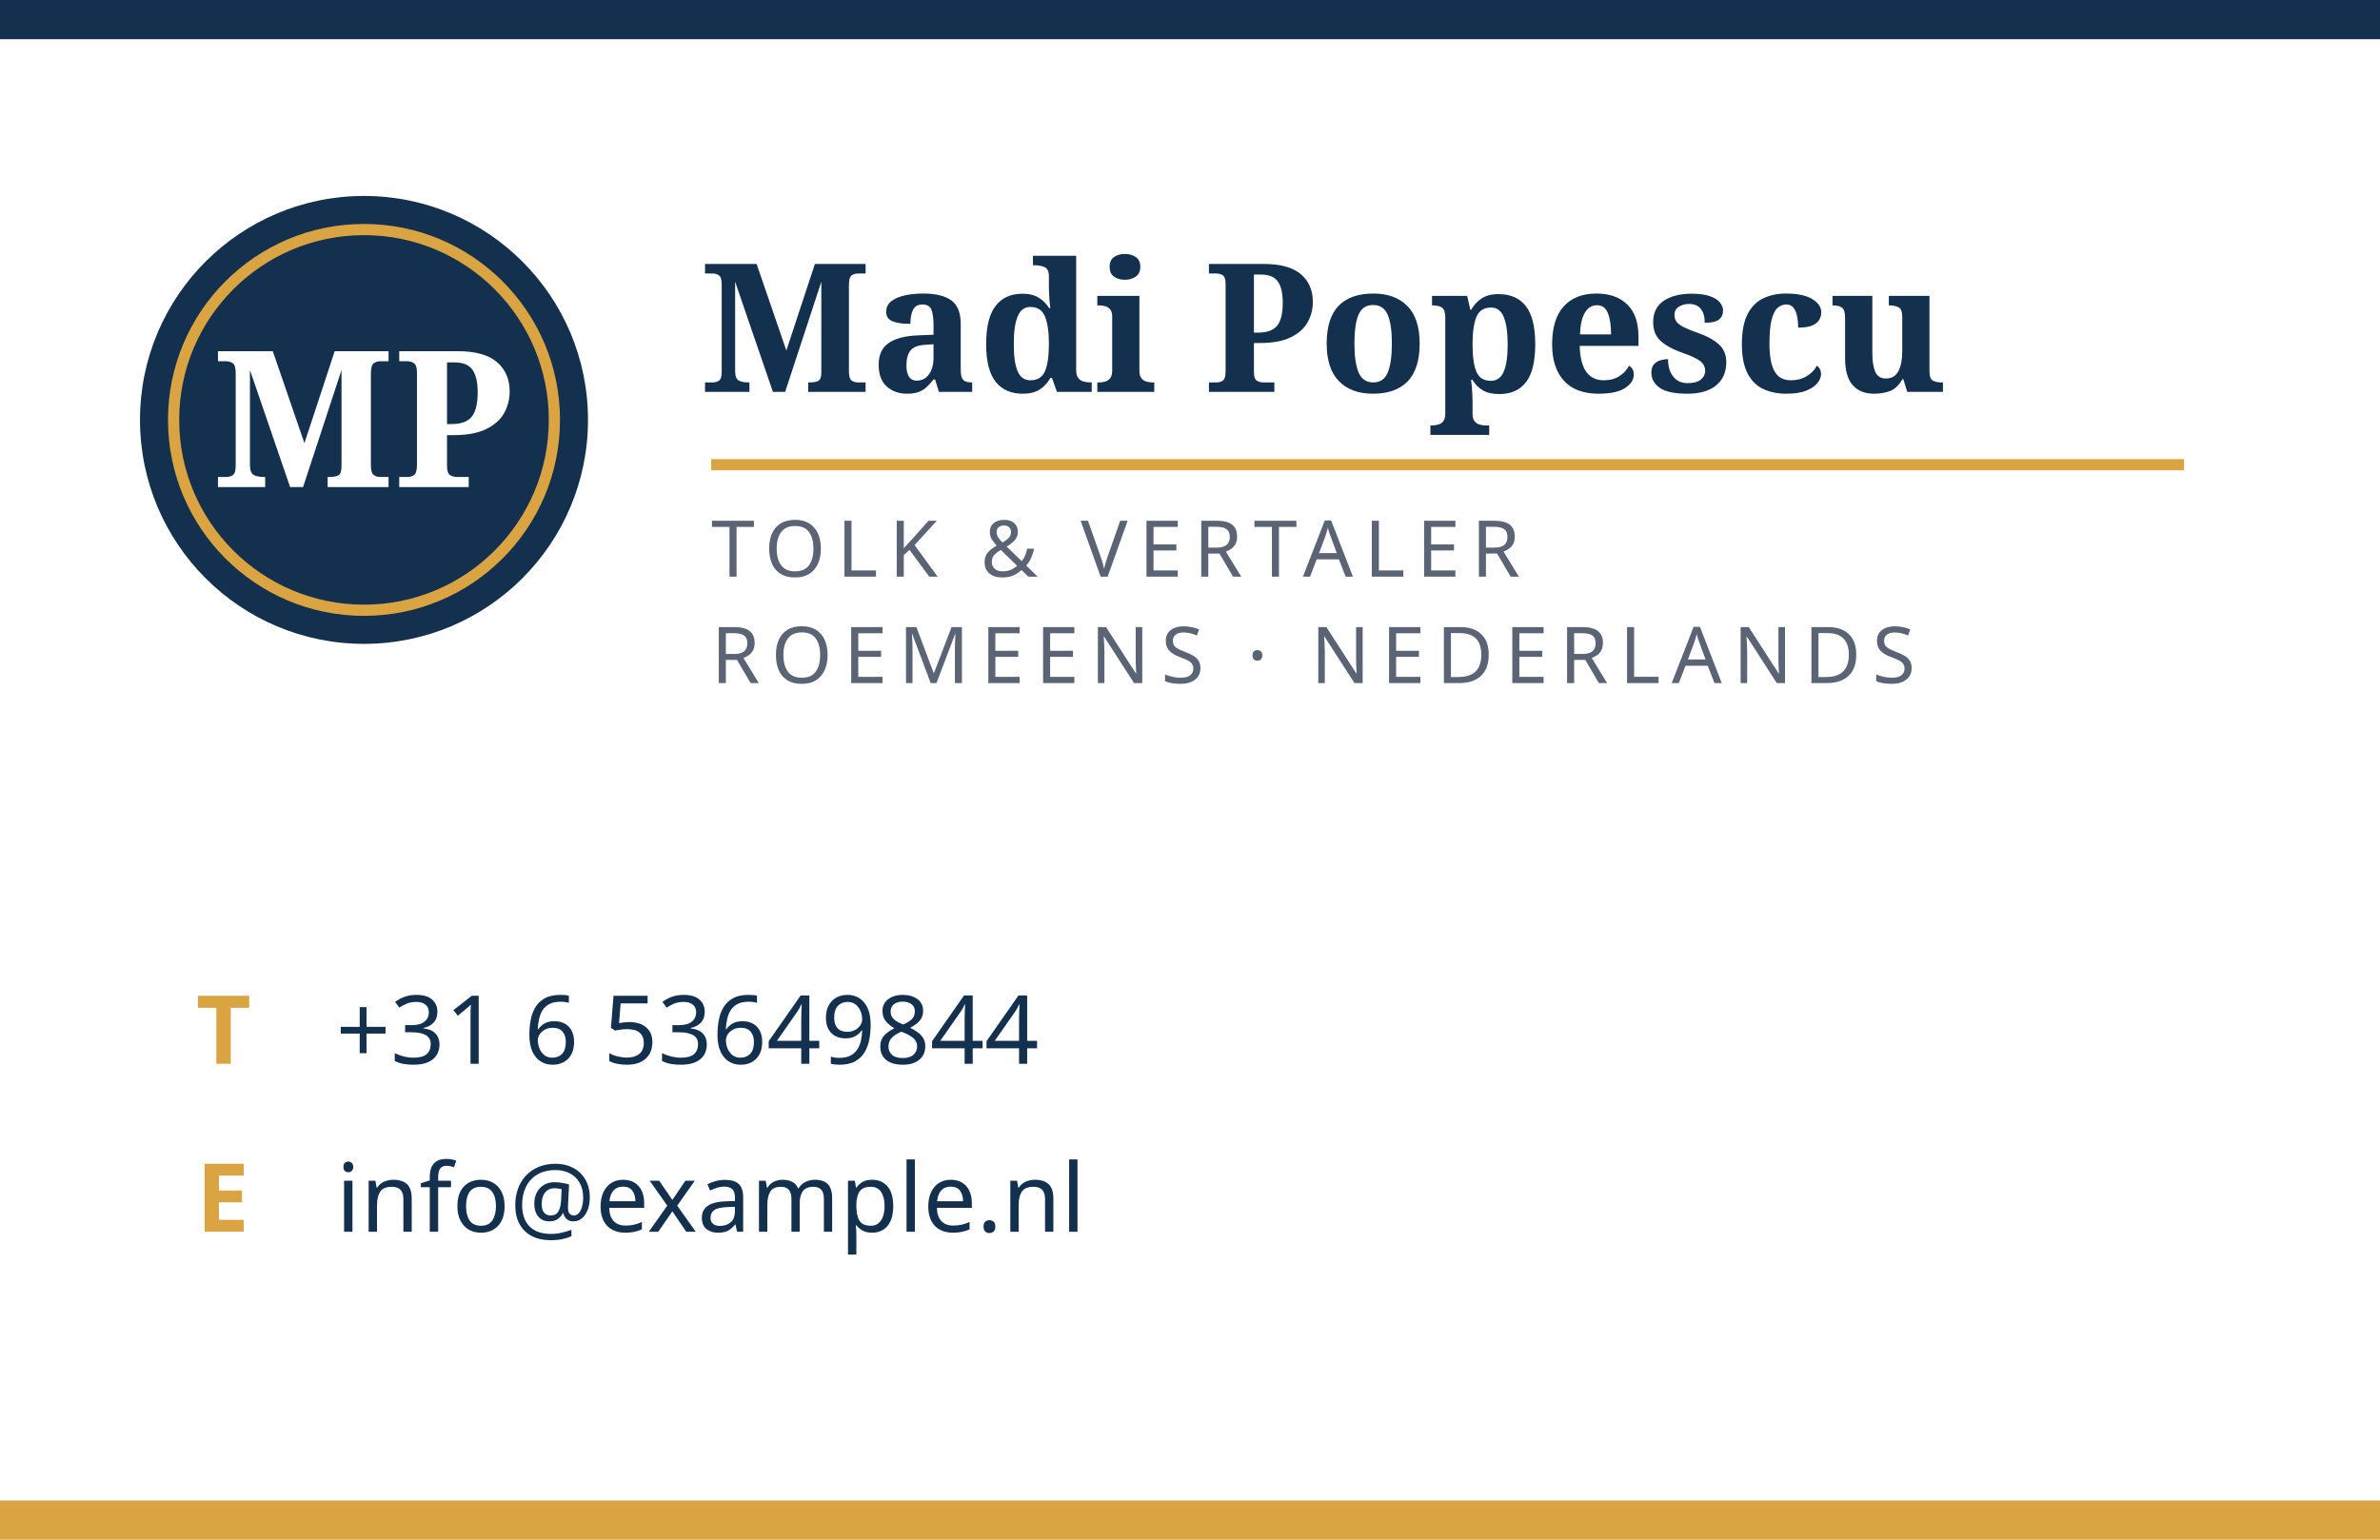
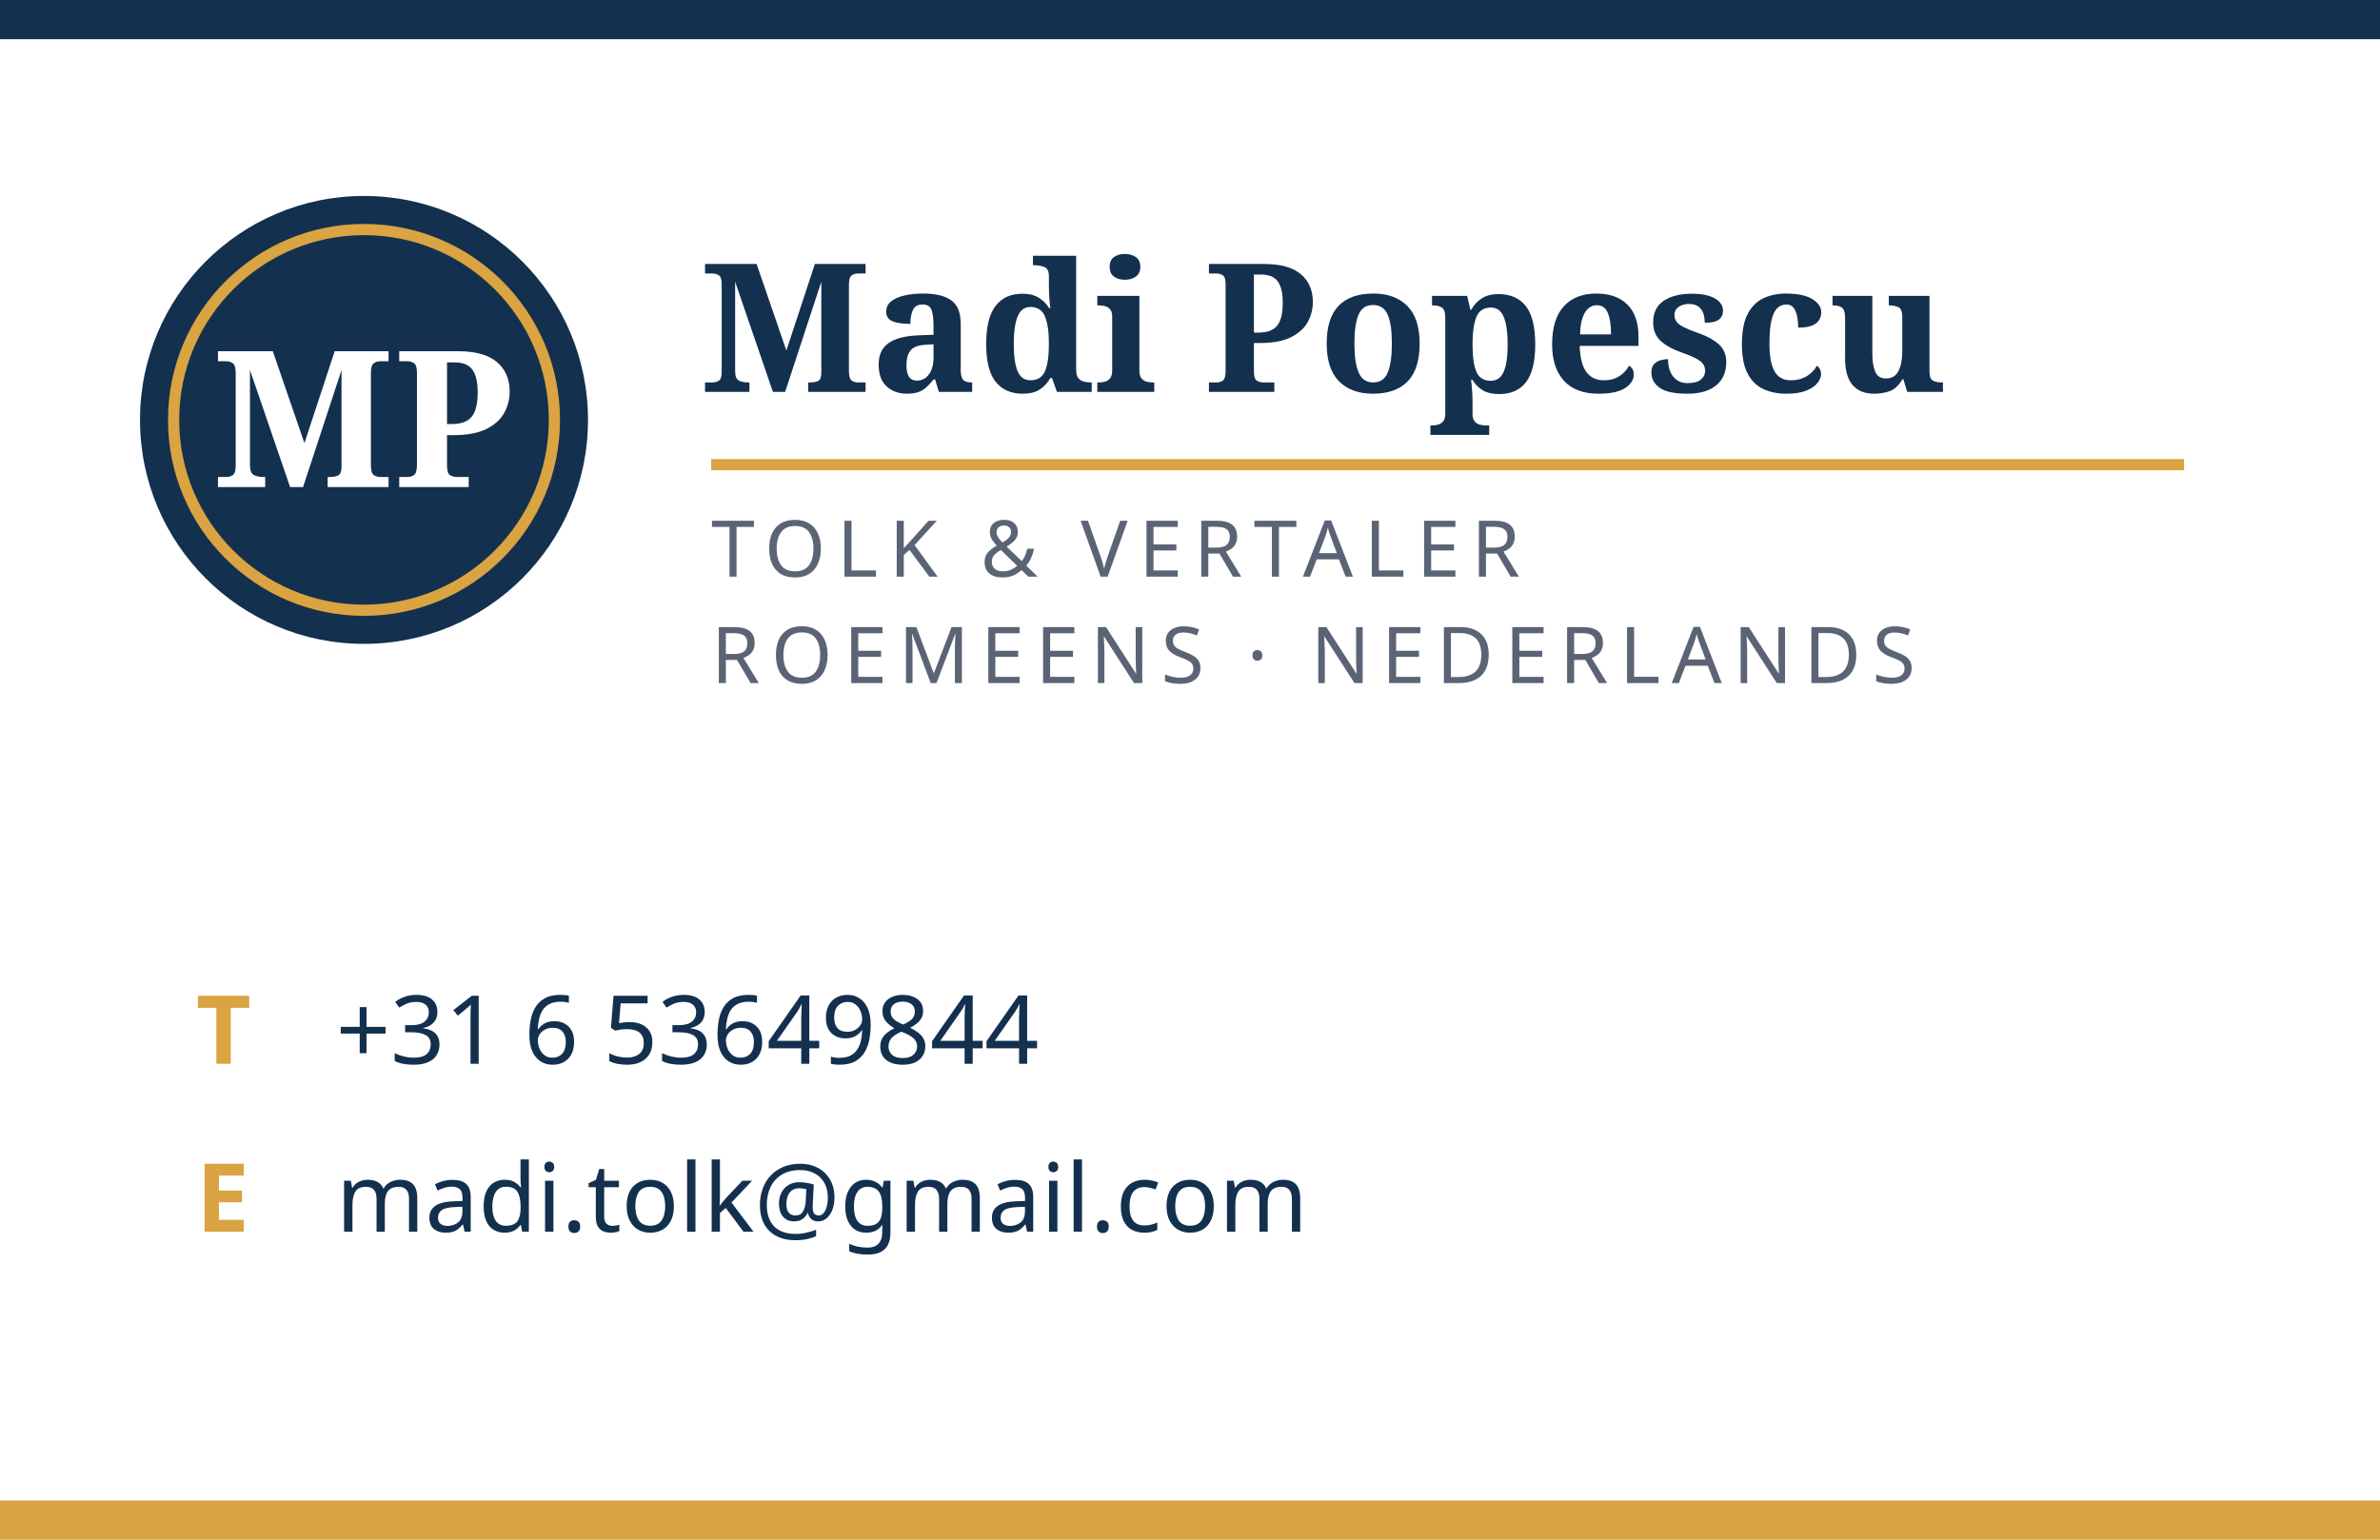
<svg xmlns="http://www.w3.org/2000/svg" width="85mm" height="55mm" viewBox="0 0 850 550" role="img" aria-label="Visitekaartje Madi Popescu">
  <rect width="850" height="550" fill="#fff" />
  <rect width="850" height="14" fill="#14304f" />
  <circle cx="130" cy="150" r="80" fill="#14304f" />
  <circle cx="130" cy="150" r="68" fill="none" stroke="#d9a441" stroke-width="4" />
  <text x="130" y="174" font-family="Georgia,serif" font-size="68" font-weight="700" fill="#fff" text-anchor="middle">MP</text>
  <text x="250" y="140" font-family="Georgia,serif" font-size="64" font-weight="700" fill="#14304f">Madi Popescu</text>
  <line x1="254" y1="166" x2="780" y2="166" stroke="#d9a441" stroke-width="4" />
  <text x="254" y="206" font-family="system-ui,sans-serif" font-size="28" letter-spacing="4" fill="#5b6475">TOLK &amp; VERTALER</text>
  <text x="254" y="244" font-family="system-ui,sans-serif" font-size="28" letter-spacing="4" fill="#5b6475">ROEMEENS · NEDERLANDS</text>
  <g font-family="system-ui,sans-serif" font-size="34" fill="#14304f">
    <text x="70" y="380" font-weight="700" fill="#d9a441">T</text>
    <text x="120" y="380">+31 6 53649844</text>
    <text x="70" y="440" font-weight="700" fill="#d9a441">E</text>
-     <text x="120" y="440">info@example.nl</text>
+     <text x="120" y="440">madi.tolk@gmail.com</text>
  </g>
  <rect y="536" width="850" height="14" fill="#d9a441" />
</svg>
